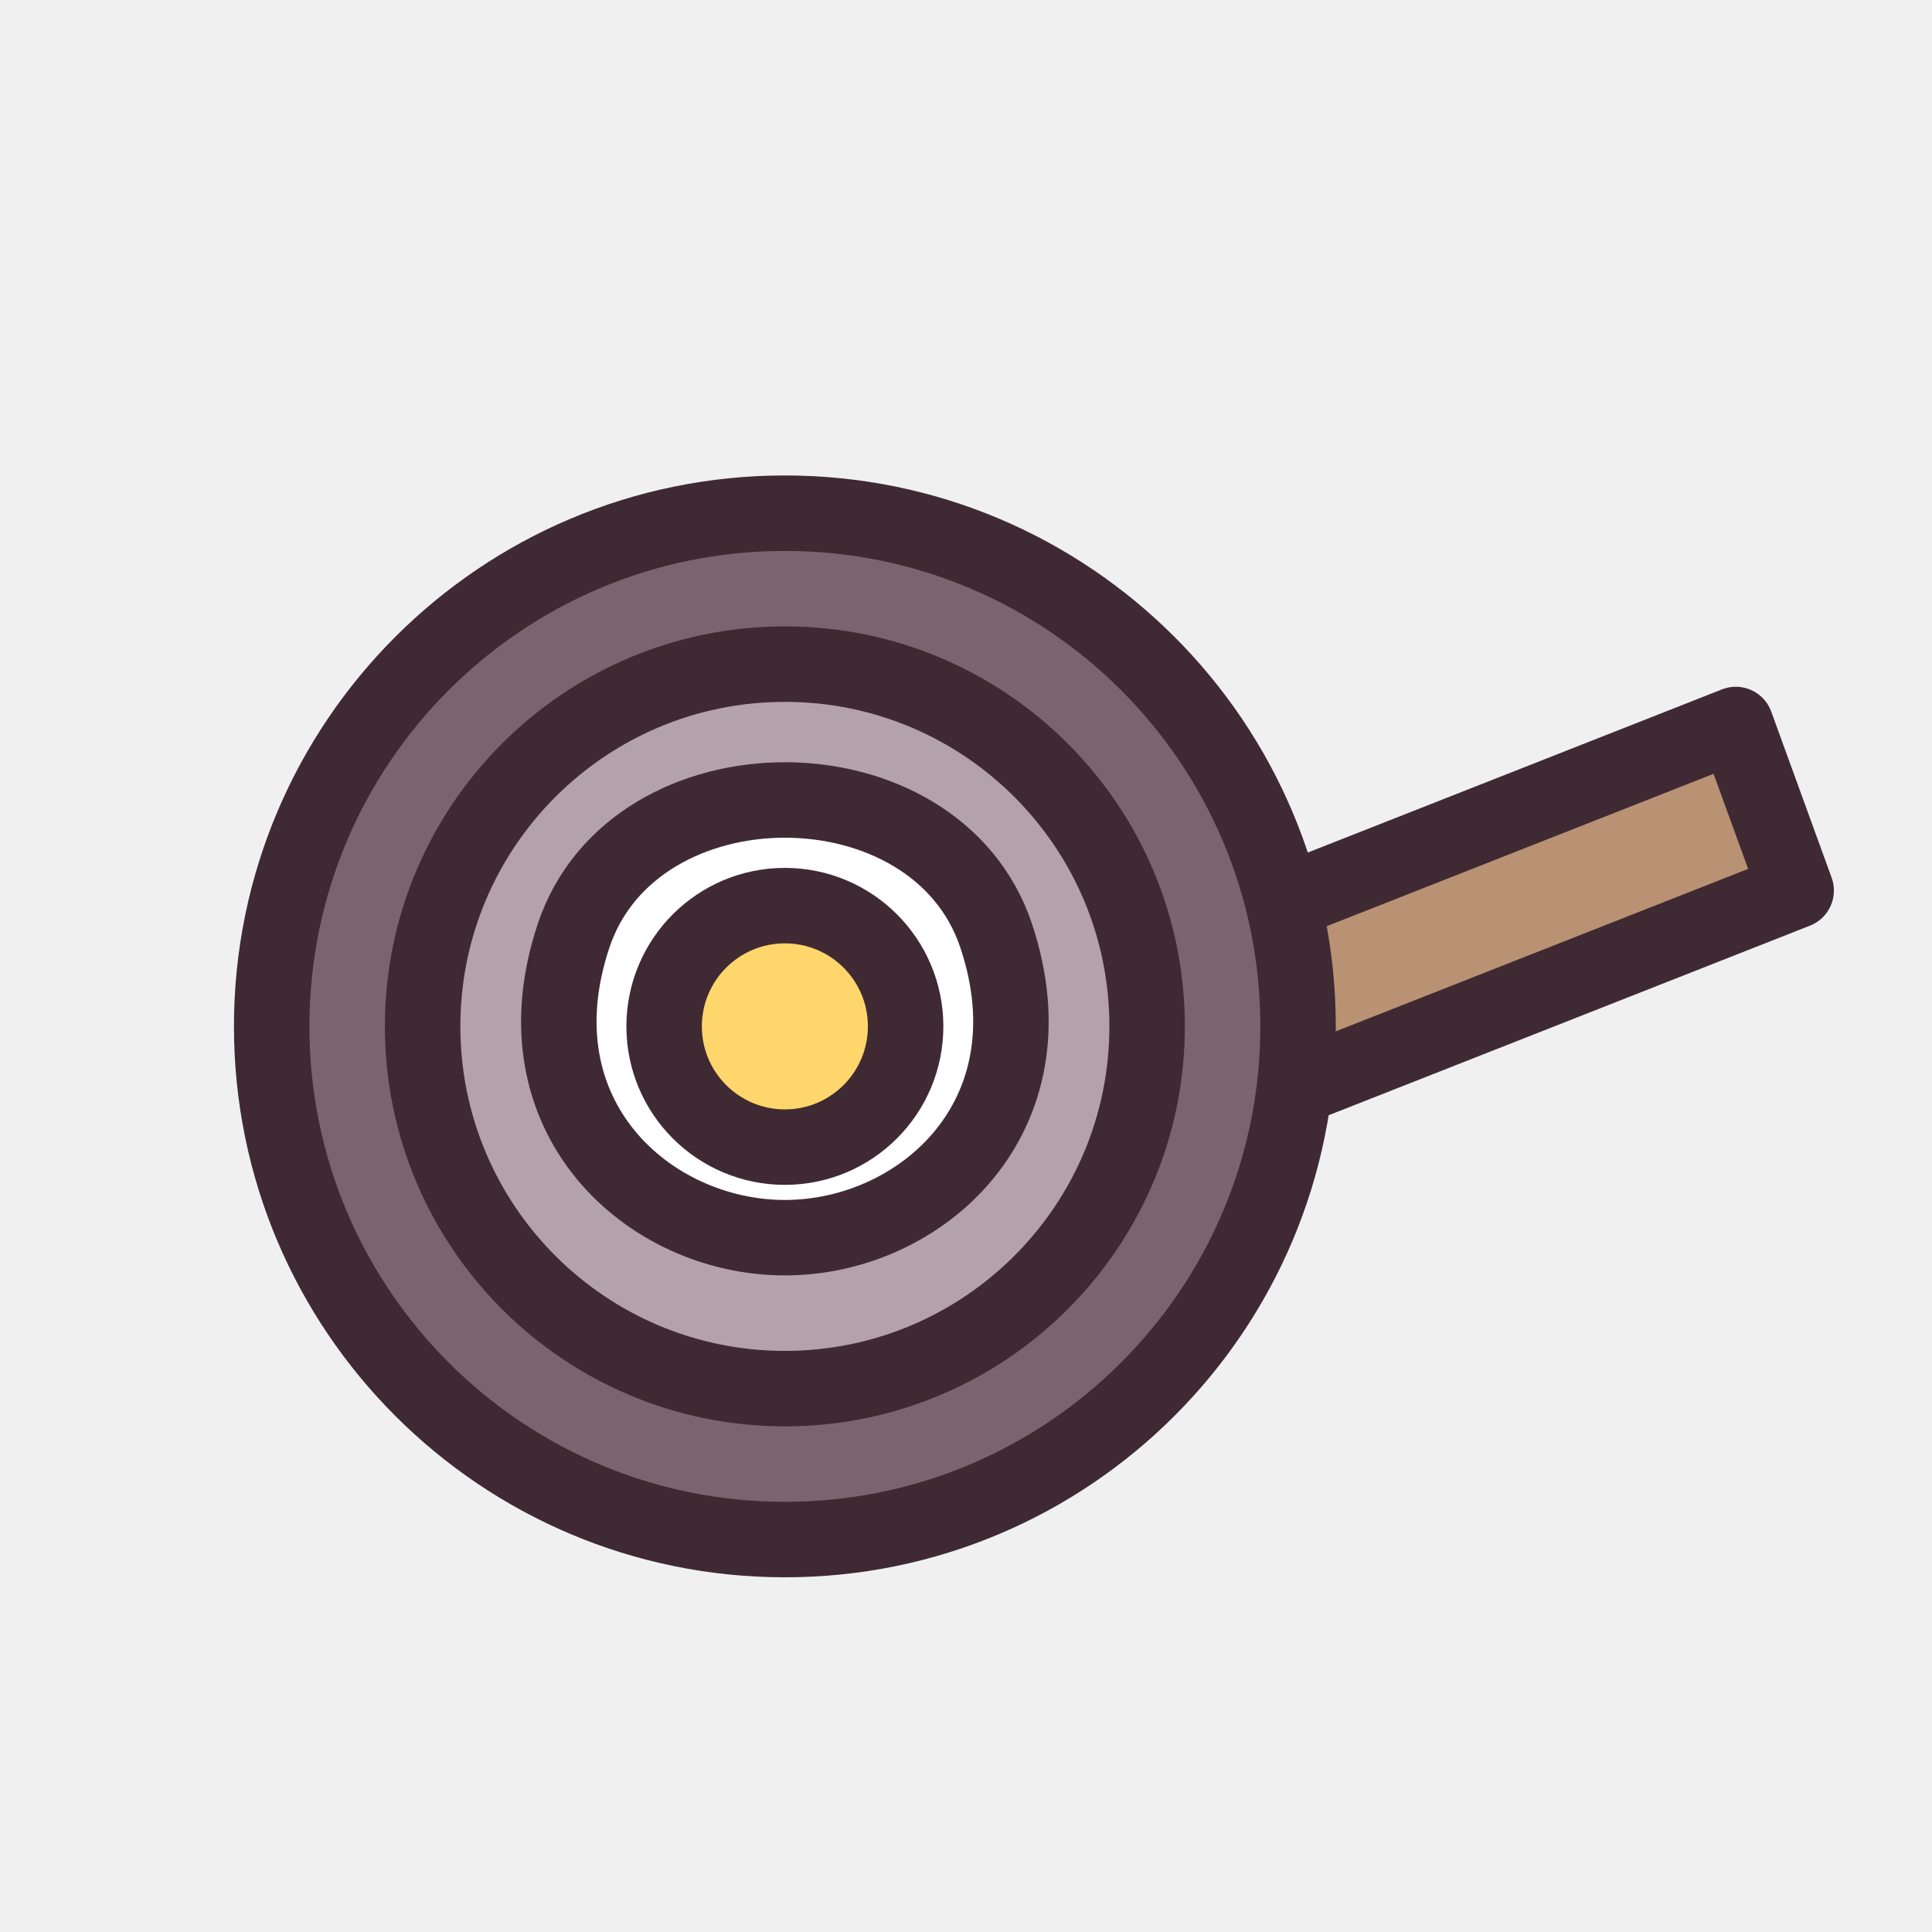
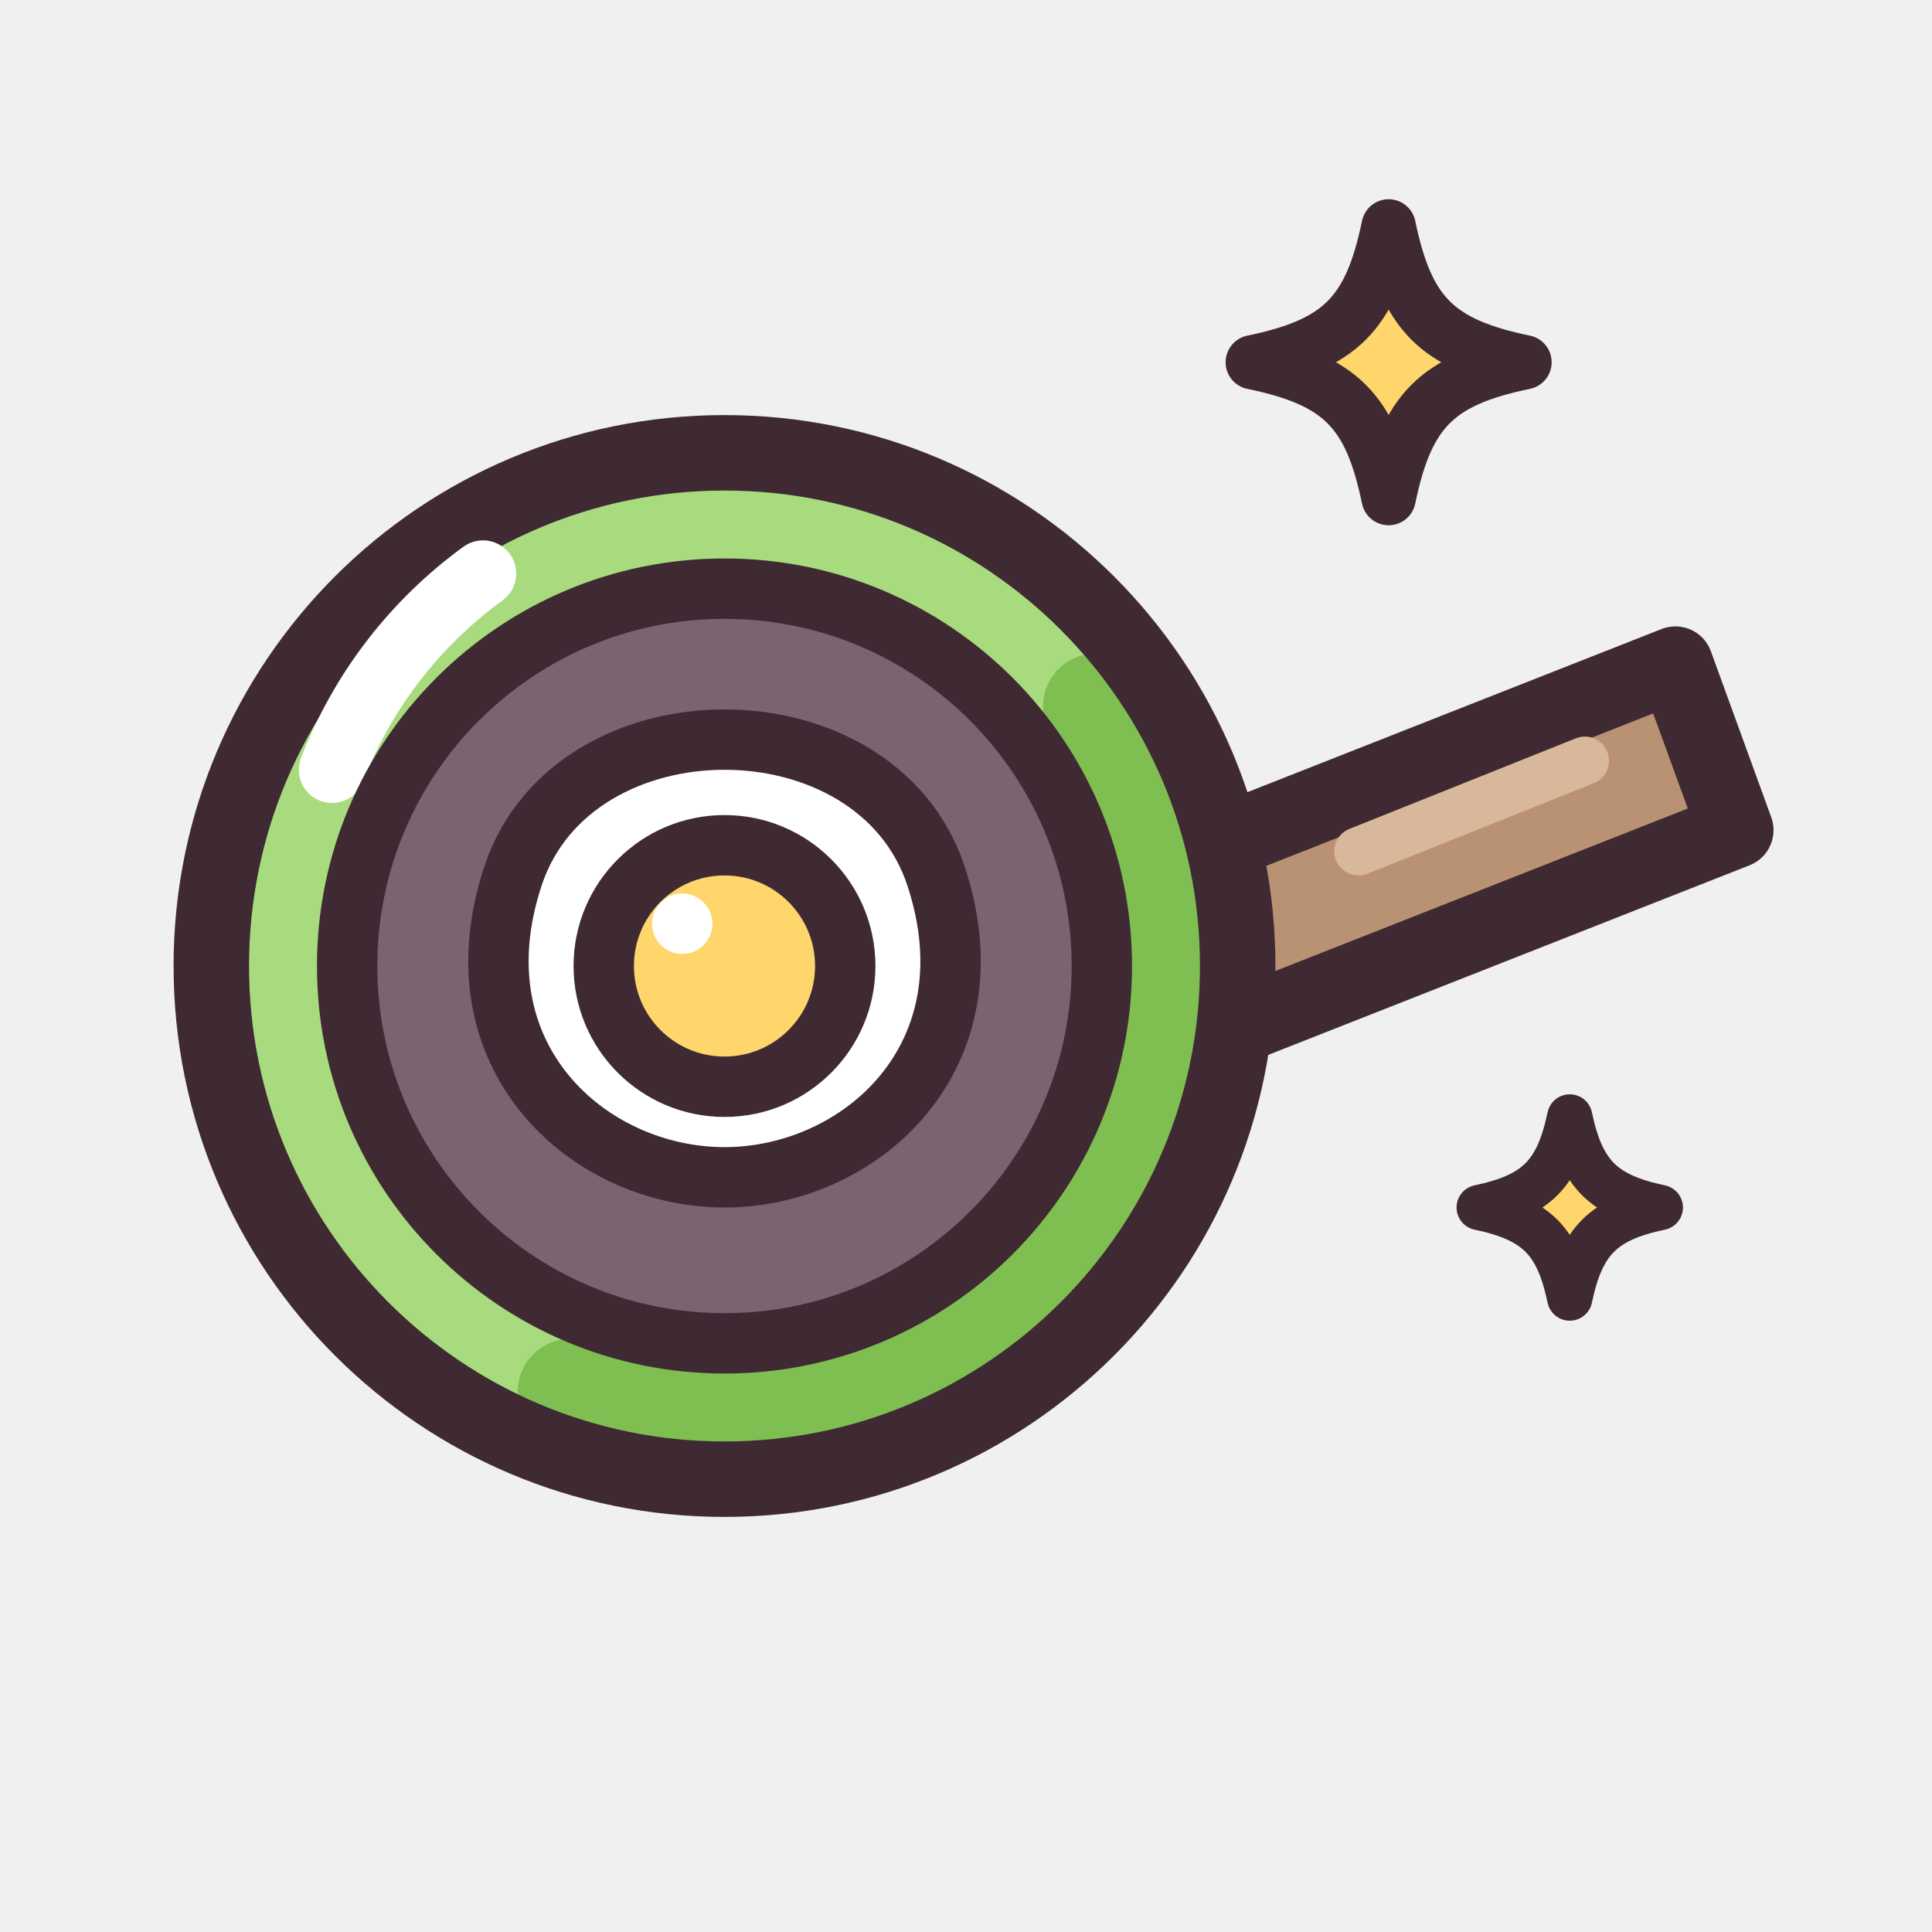
<svg xmlns="http://www.w3.org/2000/svg" viewBox="0 0 64 64" fill="none" stroke="#3F2A33" stroke-width="2.5" stroke-linecap="round" stroke-linejoin="round">
-   <path d="M41 30.5l16.5-6.5 2 5.5L43 36z" fill="#B99273" />
-   <circle cx="26" cy="34" r="17" fill="#7A6470" />
-   <circle cx="26" cy="34" r="12" fill="#B3A2AA" />
-   <path d="M19 31c2-6 12-6 14 0s-2.5 10-7 10-9-4-7-10z" fill="#FFFFFF" />
-   <circle cx="26" cy="34" r="4" fill="#FFD66B" />
+   <path d="M39 28.5l16.5-6.5 2 5.5L41 34z" fill="#B99273" />
+   <path d="M45 28.2l7.5-3" stroke="#D8B79A" stroke-width="1.6" />
+   <circle cx="24" cy="32" r="17" fill="#A8DB7E" stroke="none" />
+   <path d="M36.3 23.4A15 15 0 0 1 18.9 46.1" stroke="#7FBF52" stroke-width="3.5" />
+   <circle cx="24" cy="32" r="17" />
+   <path d="M11 25.5a14.5 14.5 0 0 1 5-6.5" stroke="#FFFFFF" stroke-width="2.2" />
+   <circle cx="24" cy="32" r="12.5" fill="#7A6470" stroke-width="2" />
+   <g data-part="egg" data-origin="24 32">
+     <path d="M17 29c2-6 12-6 14 0s-2.5 10-7 10-9-4-7-10z" fill="#FFFFFF" stroke-width="2" />
+     <circle cx="24" cy="32" r="4" fill="#FFD66B" stroke-width="2" />
+     <circle cx="22.6" cy="30.6" r="1" fill="#FFFFFF" stroke="none" />
+   </g>
+   <g data-part="sparkle-a" data-origin="46 12">
+     <path d="M46 7.5c.6 2.9 1.6 3.9 4.5 4.5-2.9.6-3.9 1.6-4.5 4.5-.6-2.9-1.6-3.9-4.5-4.5 2.9-.6 3.9-1.6 4.5-4.5z" fill="#FFD66B" stroke-width="1.8" />
+   </g>
+   <g data-part="sparkle-b" data-origin="52 40">
+     <path d="M52 37c.4 1.9 1.1 2.6 3 3-1.9.4-2.6 1.1-3 3-.4-1.9-1.1-2.6-3-3 1.9-.4 2.6-1.1 3-3z" fill="#FFD66B" stroke-width="1.5" />
+   </g>
</svg>
